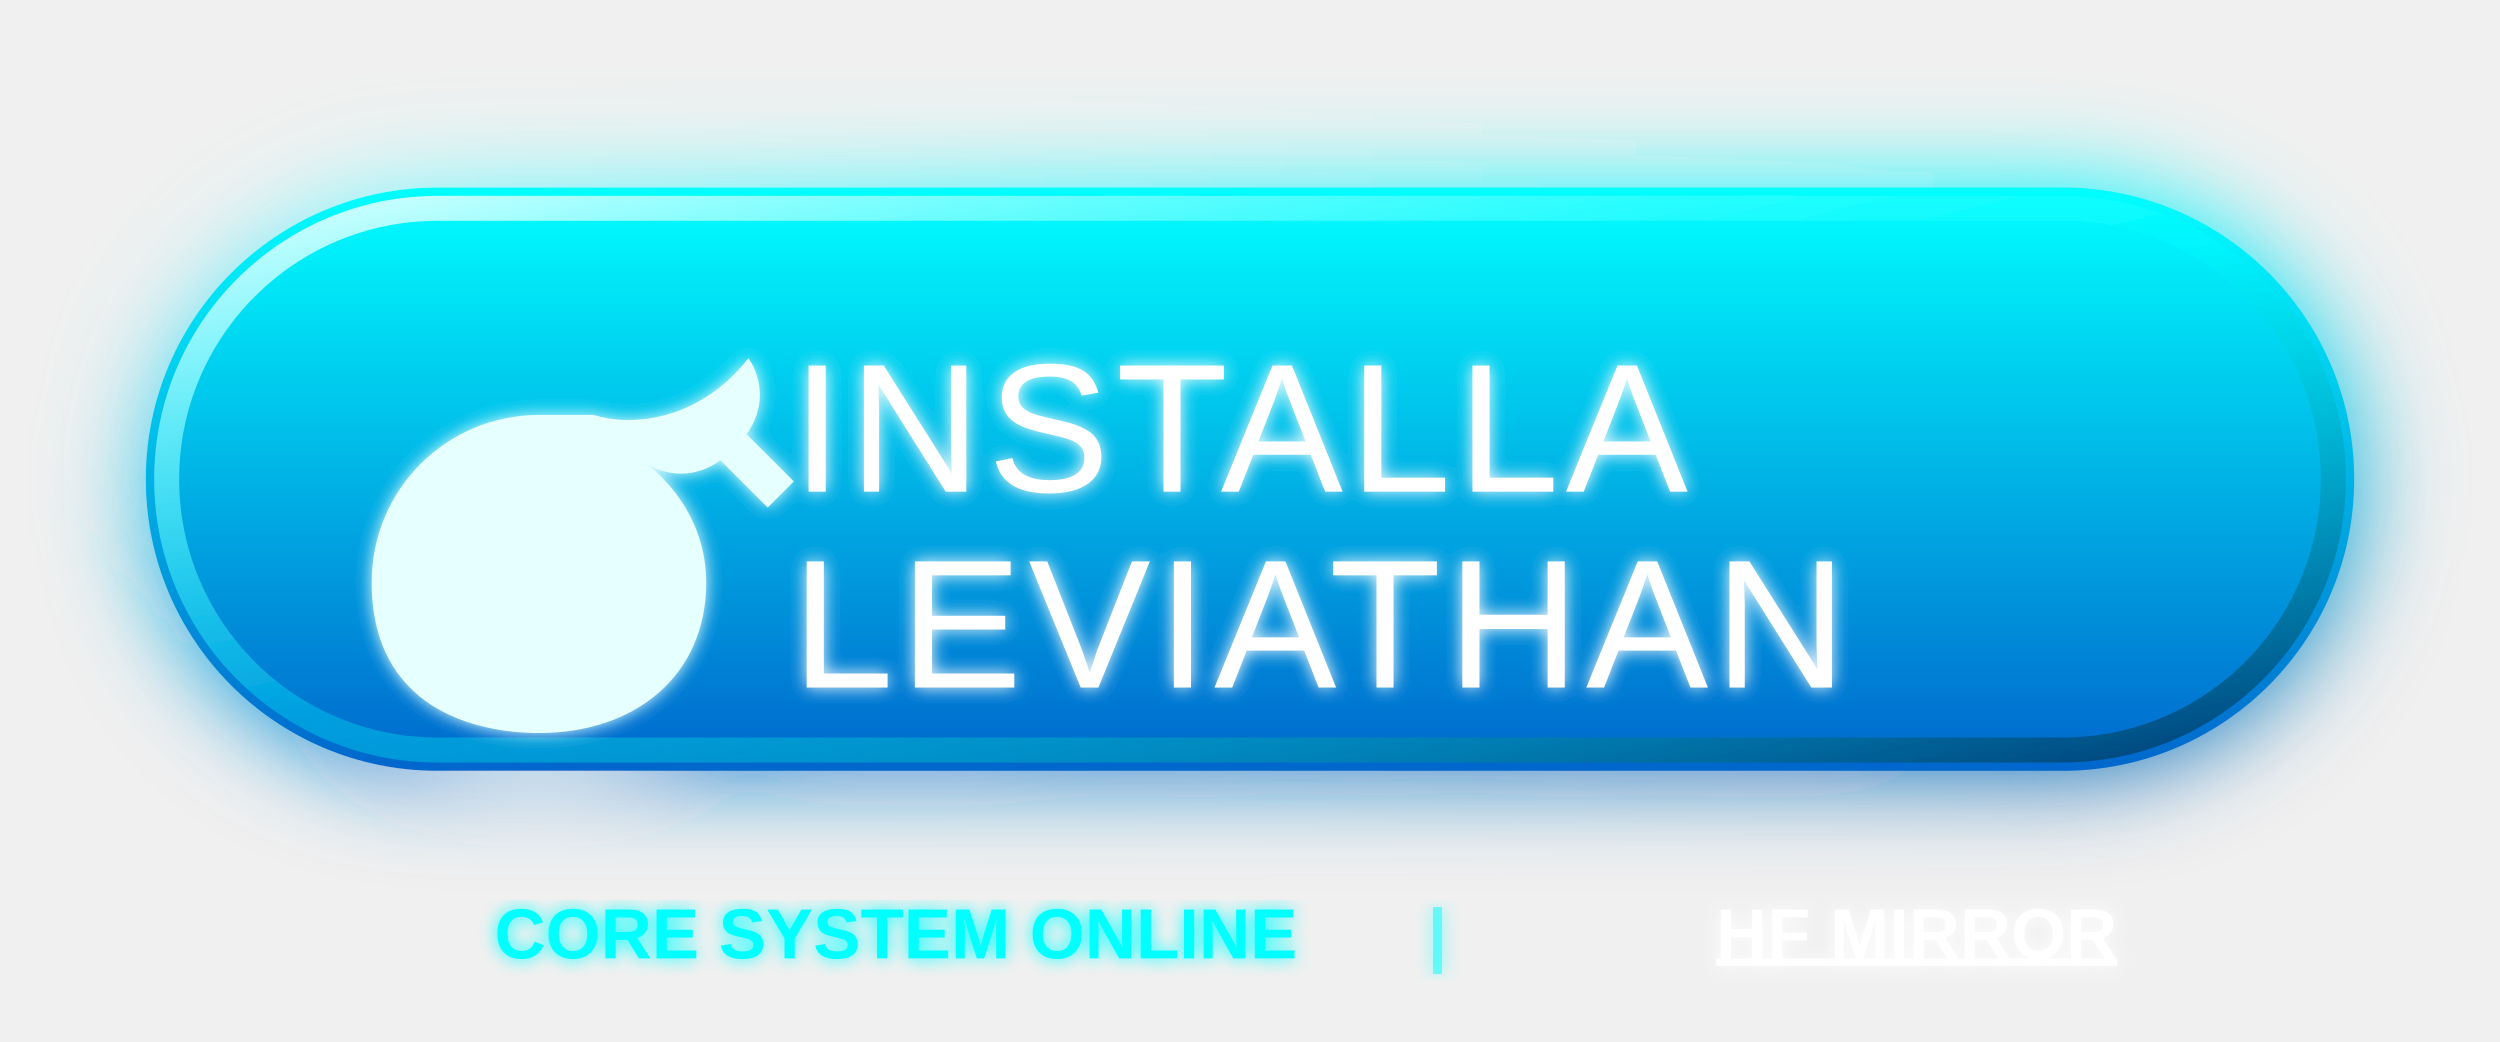
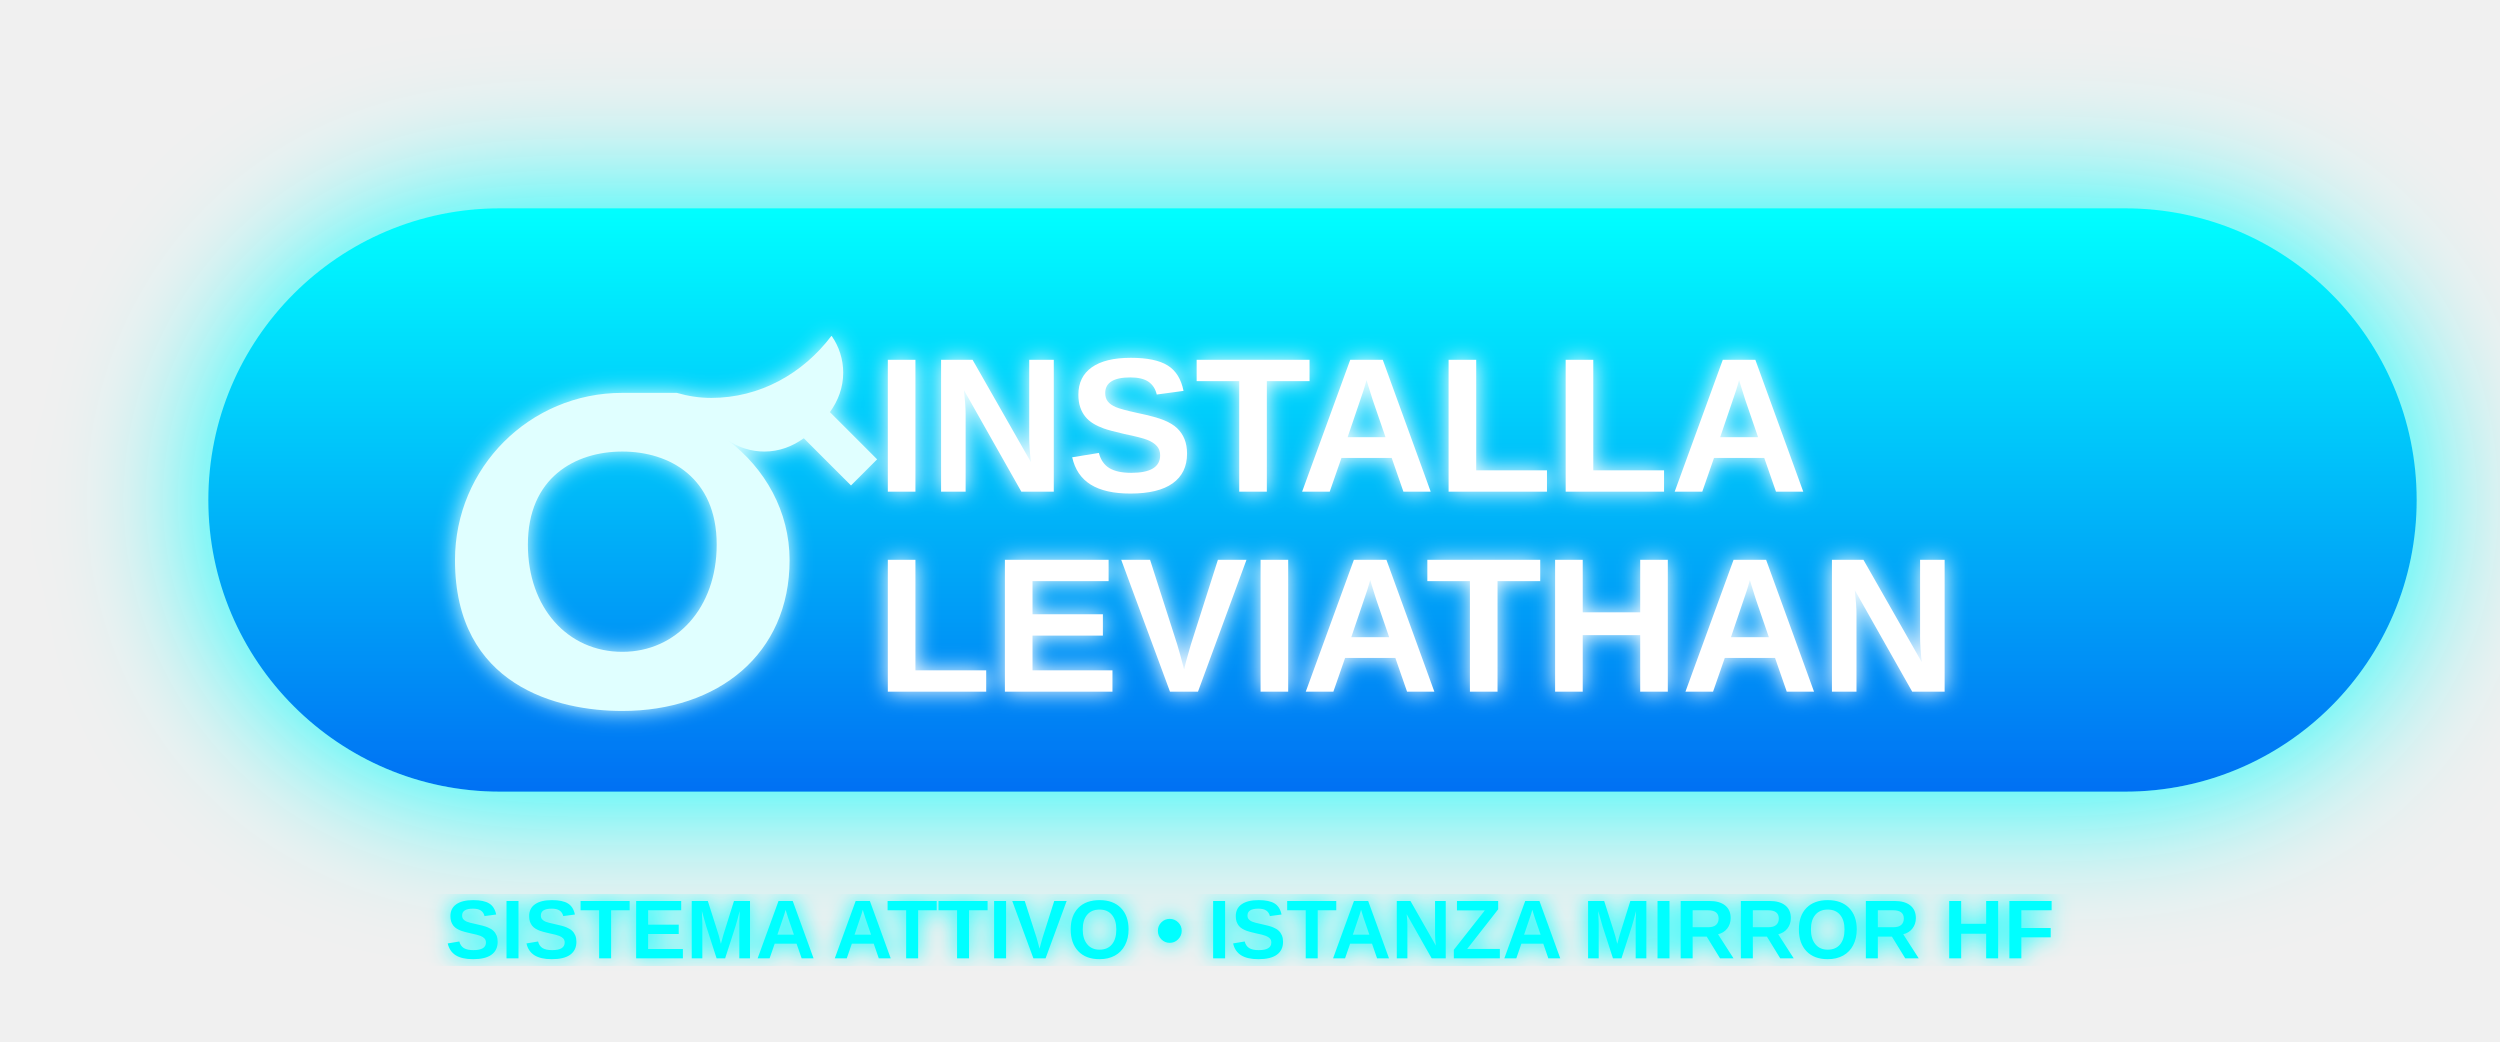
<svg xmlns="http://www.w3.org/2000/svg" width="600" height="250" viewBox="0 0 600 250">
  <defs>
-     <linearGradient id="bodyGrad" x1="0%" y1="0%" x2="0%" y2="100%">
-       <stop offset="0%" stop-color="#0ff" />
-       <stop offset="100%" stop-color="#0066cc" />
+     <linearGradient id="mainBodyGrad" x1="0%" y1="0%" x2="0%" y2="100%">
+       <stop offset="0%" stop-color="#00ffff" />
+       <stop offset="100%" stop-color="#0070f3" />
    </linearGradient>
-     <linearGradient id="rimGrad" x1="0%" y1="0%" x2="100%" y2="100%">
-       <stop offset="0%" stop-color="#ffffff" stop-opacity="0.9" />
-       <stop offset="50%" stop-color="#00ffff" stop-opacity="0.3" />
-       <stop offset="100%" stop-color="#003366" stop-opacity="0.9" />
-     </linearGradient>
-     <filter id="softGlow" x="-40%" y="-40%" width="180%" height="180%">
-       <feGaussianBlur stdDeviation="12" result="blur" />
+     <filter id="intenseGlow" x="-50%" y="-50%" width="200%" height="200%">
+       <feGaussianBlur in="SourceAlpha" stdDeviation="18" result="blur1" />
+       <feFlood flood-color="#00ffff" result="cyanColor" />
+       <feComposite in="cyanColor" in2="blur1" operator="in" result="coloredBlur" />
      <feMerge>
-         <feMergeNode in="blur" />
+         <feMergeNode in="coloredBlur" />
        <feMergeNode in="SourceGraphic" />
      </feMerge>
    </filter>
    <filter id="textGlow">
-       <feGaussianBlur stdDeviation="2" result="blur" />
+       <feGaussianBlur stdDeviation="2.5" />
      <feMerge>
-         <feMergeNode in="blur" />
+         <feMergeNode />
        <feMergeNode in="SourceGraphic" />
      </feMerge>
    </filter>
-     <animateTransform id="pulse" attributeName="transform" type="scale" from="1" to="1.03" dur="2.5s" repeatCount="indefinite" additive="sum" />
-     <path id="dragonPath" d="M58.5 18.9C38.3 18.9 22 35.2 22 55.4C22 82.9 44.5 88.3 58.5 88.3C79.4 88.3 95 75.9 95 55.4C95 44.8 89.7 35.4 81.5 29.2C83.8 30.8 86.6 31.7 89.5 31.7C92.7 31.7 95.6 30.6 98.1 28.8L108.4 39.1L114.1 33.4L103.8 23.1C105.6 20.6 106.7 17.7 106.7 14.5C106.7 11.6 105.8 8.8 104.2 6.5C97.9 14.7 88.5 20 77.9 20C75.3 20 72.8 19.6 70.4 18.9Z" />
+     <path id="dragonPath" d="M 58.5 18.9 C 38.3 18.9 22 35.2 22 55.4 C 22 82.9 44.5 88.3 58.5 88.3 C 79.4 88.3 95 75.9 95 55.4 C 95 44.8 89.7 35.4 81.5 29.2 C 83.8 30.8 86.6 31.7 89.5 31.7 C 92.7 31.7 95.6 30.6 98.1 28.8 L 108.4 39.1 L 114.1 33.4 L 103.8 23.1 C 105.6 20.6 106.7 17.7 106.7 14.5 C 106.7 11.6 105.8 8.8 104.2 6.5 C 104.2 6.5 104.1 6.5 104.1 6.5 C 97.9 14.7 88.5 20 77.9 20 C 75.3 20 72.8 19.6 70.4 18.9 C 66.6 18.9 62.6 18.9 58.5 18.9 Z M 58.5 31.7 C 68.8 31.7 79.1 37.4 79.1 52 C 79.1 65.8 70.3 75.4 58.5 75.4 C 46.6 75.4 37.9 65.8 37.9 52 C 37.9 37.4 48.2 31.7 58.5 31.7 Z" />
  </defs>
-   <g transform="translate(35,45)" filter="url(#softGlow)">
-     <rect x="0" y="0" width="530" height="140" rx="70" fill="url(#bodyGrad)">
-       <animateTransform attributeName="transform" type="scale" values="1;1.03;1" dur="3s" repeatCount="indefinite" />
-     </rect>
-     <rect x="5" y="5" width="520" height="130" rx="65" fill="none" stroke="url(#rimGrad)" stroke-width="6" />
-     <g transform="translate(30,25)" filter="url(#textGlow)">
-       <use href="#dragonPath" fill="#e6ffff" transform="scale(1.1) translate(0,8)" />
-       <text x="125" y="48" font-size="44" font-family="Arial Black, Arial, sans-serif" fill="#ffffff" letter-spacing="1.5">
-         INSTALLA
-       </text>
-       <text x="125" y="95" font-size="44" font-family="Arial Black, Arial, sans-serif" fill="#ffffff" letter-spacing="1.5">
-         LEVIATHAN
-       </text>
+   <g transform="translate(50, 50)">
+     <rect x="0" y="0" width="530" height="140" rx="70" ry="70" fill="url(#mainBodyGrad)" filter="url(#intenseGlow)" />
+     <g transform="translate(35, 18)" filter="url(#textGlow)">
+       <use href="#dragonPath" fill="#e0ffff" transform="scale(1.1) translate(0,5)" />
+       <g font-family="Arial Black, Arial, sans-serif" font-weight="900" fill="white">
+         <text x="125" y="50" font-size="46">INSTALLA</text>
+         <text x="125" y="98" font-size="46">LEVIATHAN</text>
+       </g>
    </g>
  </g>
-   <g font-family="Arial, sans-serif" font-size="17" font-weight="bold" text-anchor="middle" filter="url(#textGlow)">
-     <text x="215" y="230" fill="#00ffff">CORE SYSTEM ONLINE</text>
-     <text x="345" y="230" fill="#00ffff" opacity="0.5">|</text>
-     <a href="https://leaviathan-leviathan.hf.space" target="_blank">
-       <text x="460" y="230" fill="#ffffff" text-decoration="underline">
-         HF MIRROR
-       </text>
-     </a>
-   </g>
+   <text x="300" y="230" font-family="Arial, sans-serif" font-size="20" font-weight="bold" text-anchor="middle" fill="#00ffff" filter="url(#textGlow)">
+     SISTEMA ATTIVO • ISTANZA MIRROR HF
+   </text>
</svg>
